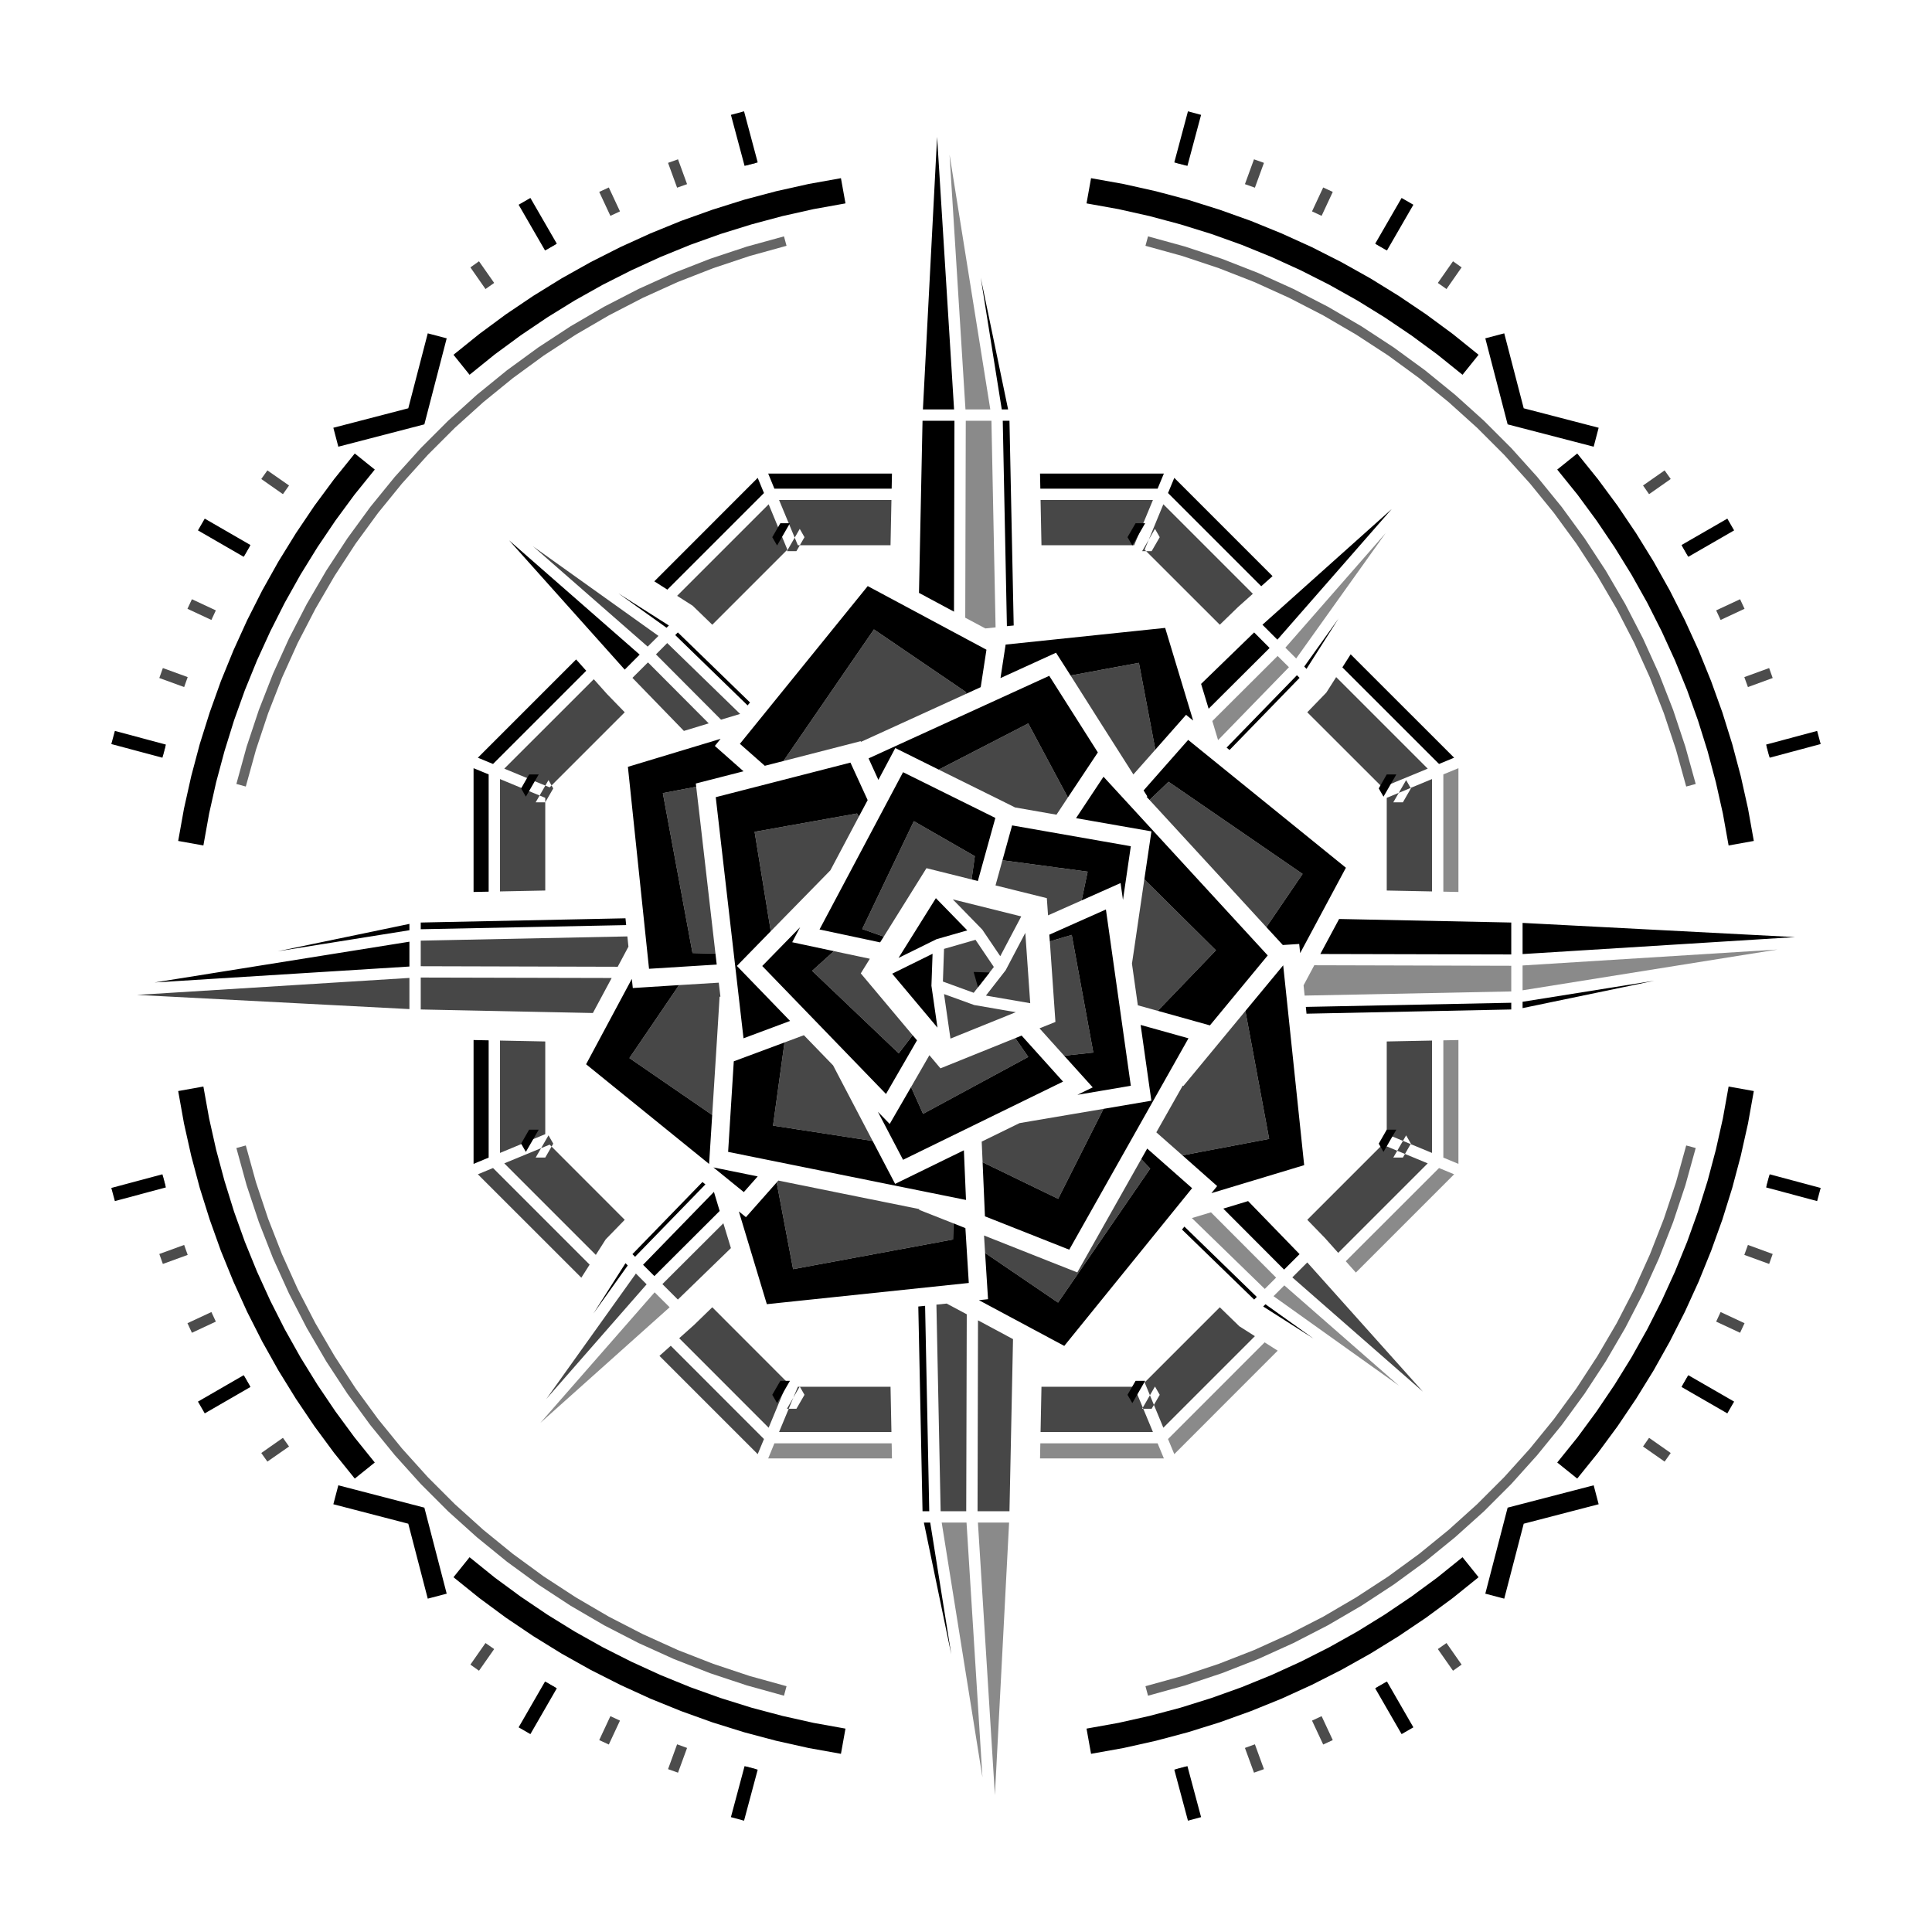
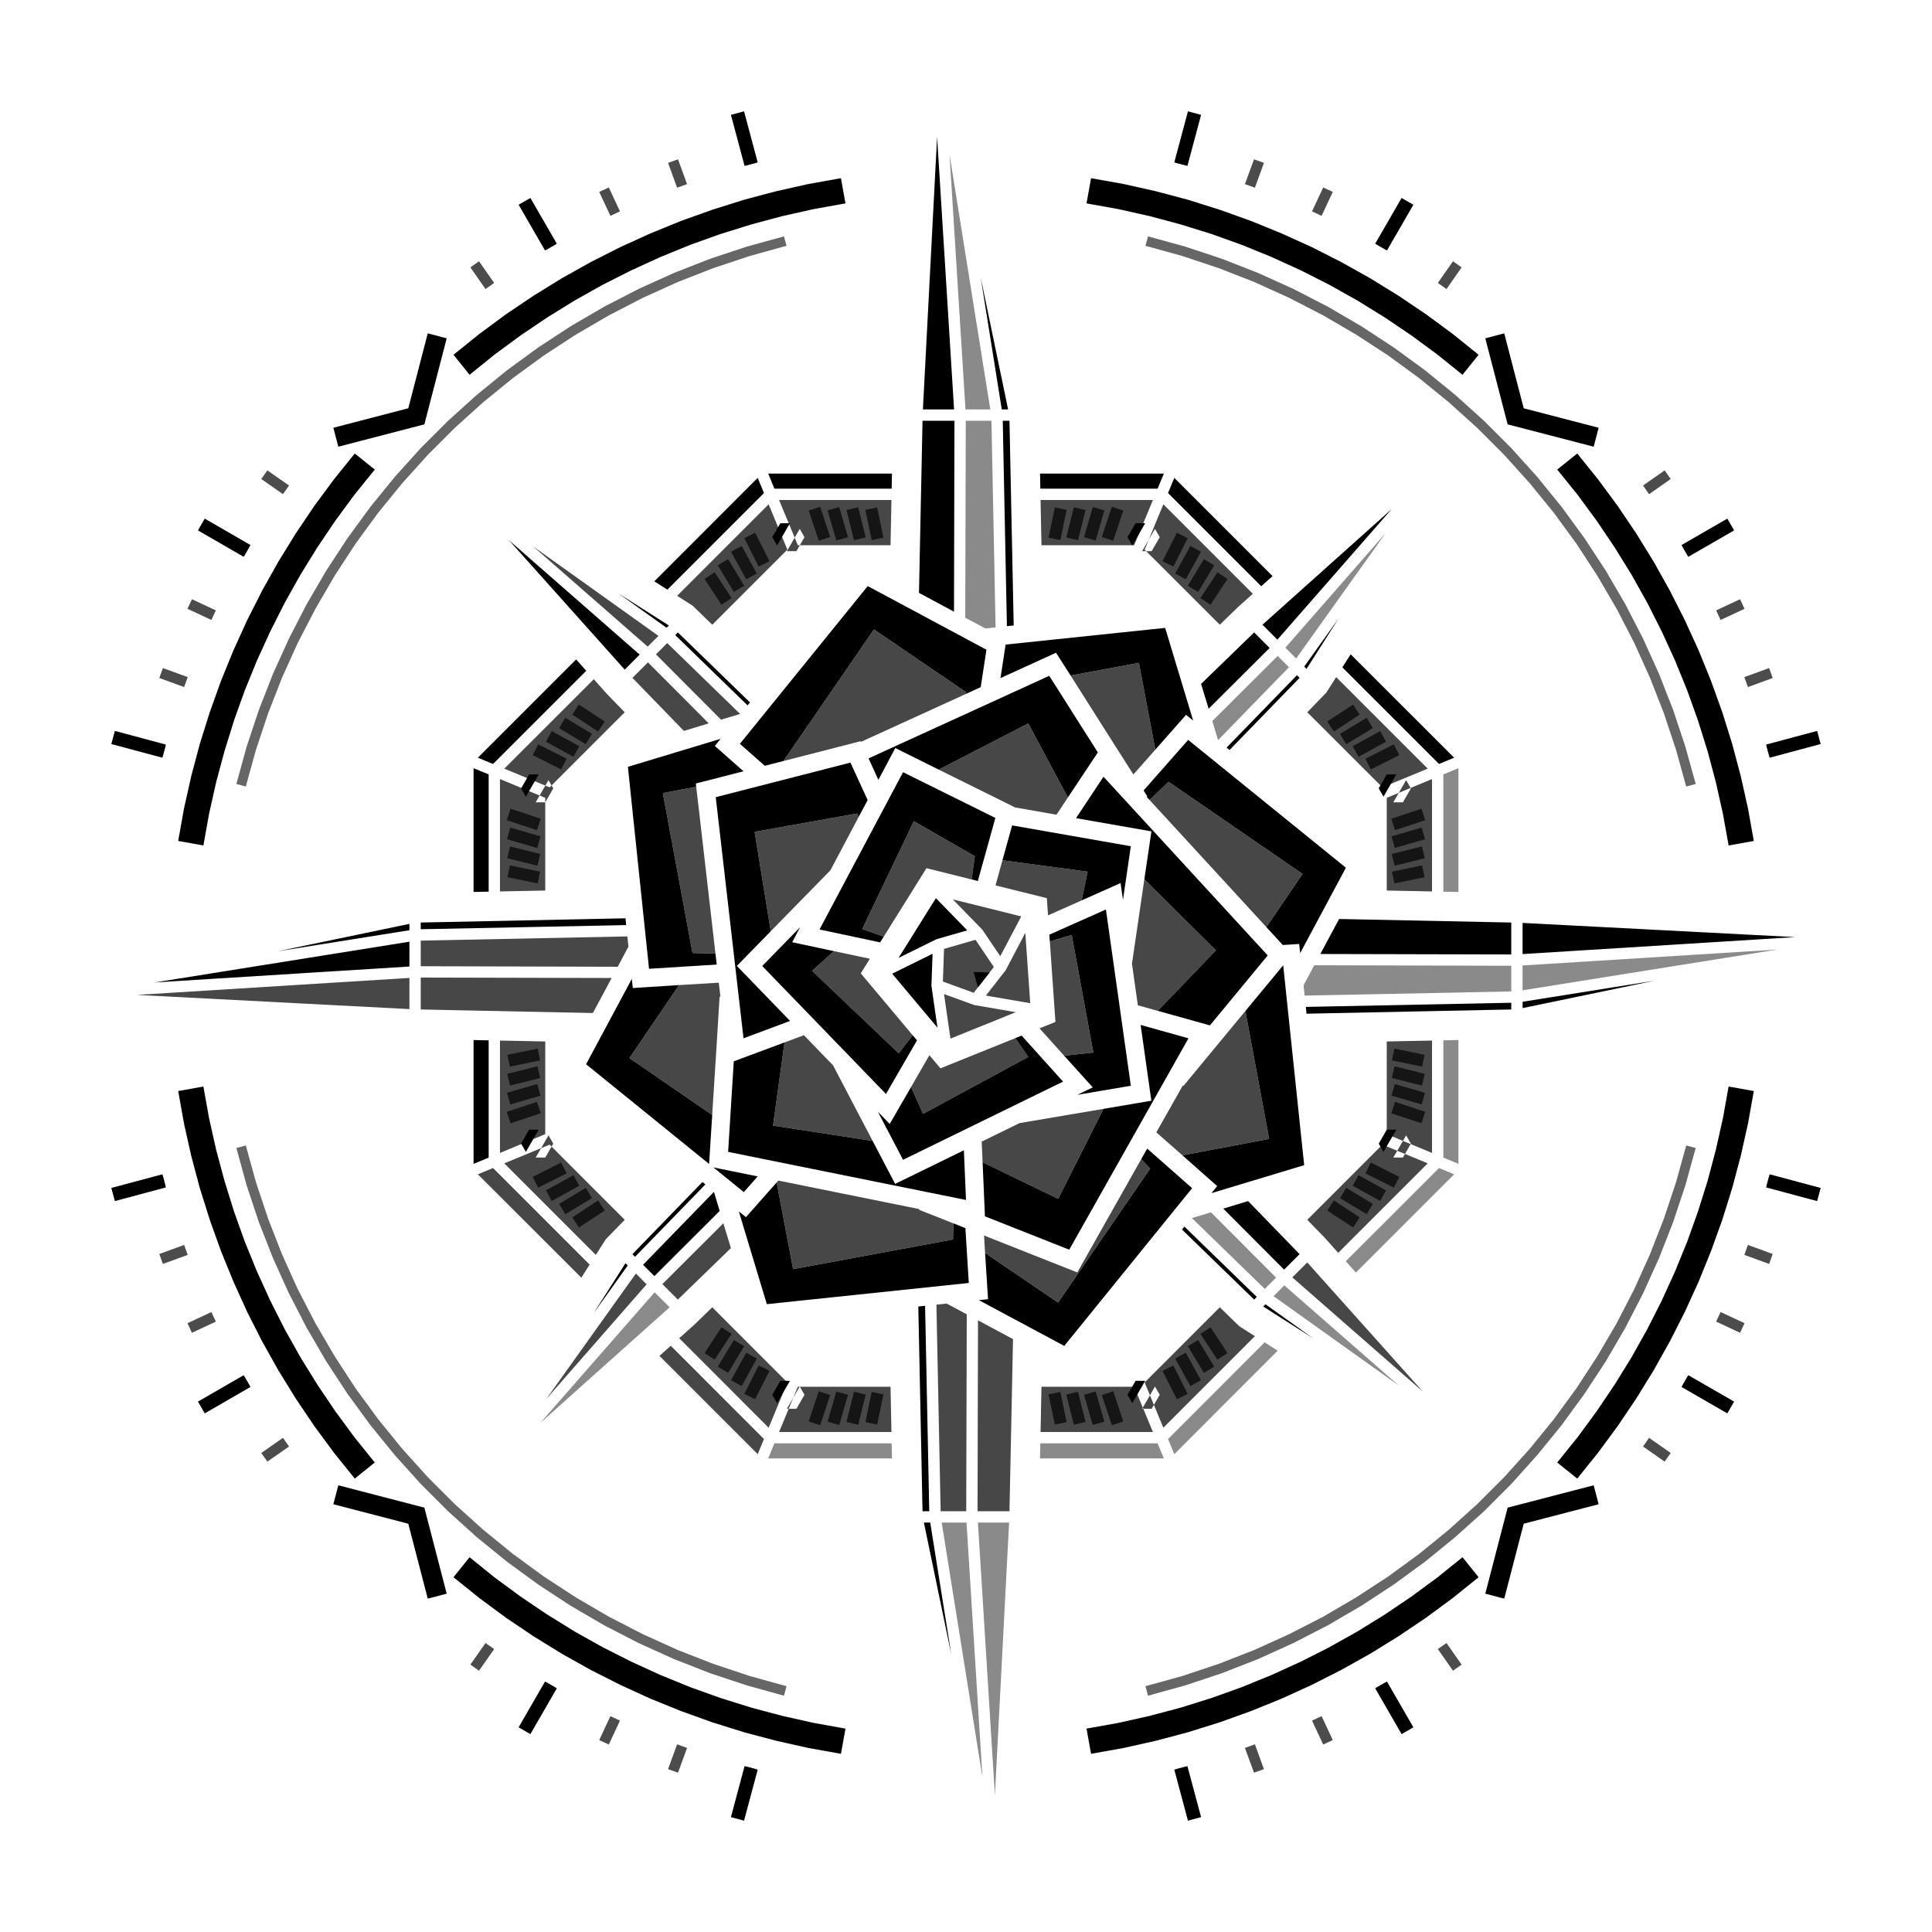
<svg xmlns="http://www.w3.org/2000/svg" viewBox="0 0 256 256" width="256" height="256">
  <g fill="currentColor" fill-rule="evenodd">
    <path d="M148.87 24.38L153.16 25.34L157.41 26.47L161.61 27.79L165.75 29.27L169.82 30.93L173.83 32.75L177.75 34.74L181.59 36.89L185.33 39.2L188.98 41.66L192.52 44.27L195.92 47.01L193.79 49.66L190.45 46.97L187.01 44.44L183.47 42.05L179.86 39.82L176.15 37.74L172.36 35.82L168.48 34.05L164.53 32.44L160.54 31.01L156.45 29.74L152.35 28.64L148.2 27.71L143.97 26.95L144.57 23.61ZM211.73 63.49L214.34 67.02L216.8 70.67L219.11 74.41L221.26 78.25L223.25 82.18L225.08 86.18L226.73 90.25L228.22 94.39L229.53 98.59L230.66 102.84L231.62 107.14L232.39 111.43L229.05 112.03L228.29 107.8L227.36 103.65L226.27 99.55L224.99 95.46L223.56 91.47L221.95 87.52L220.18 83.65L218.26 79.85L216.18 76.14L213.95 72.53L211.56 68.99L209.03 65.55L206.34 62.22L208.99 60.09ZM201.9 54.1L211.83 56.68L211.17 59.19L199.77 56.23L196.81 44.83L199.32 44.17ZM232.39 144.57L231.62 148.87L230.66 153.16L229.53 157.41L228.22 161.61L226.73 165.75L225.08 169.82L223.25 173.83L221.26 177.75L219.11 181.59L216.8 185.33L214.34 188.98L211.73 192.52L208.99 195.92L206.34 193.79L209.03 190.45L211.56 187.01L213.95 183.47L216.18 179.86L218.26 176.15L220.18 172.36L221.95 168.48L223.56 164.53L224.99 160.54L226.27 156.45L227.36 152.35L228.29 148.2L229.05 143.97ZM195.92 208.99L192.52 211.73L188.98 214.34L185.33 216.8L181.59 219.11L177.75 221.26L173.83 223.25L169.82 225.08L165.75 226.73L161.61 228.22L157.41 229.53L153.16 230.66L148.87 231.62L144.57 232.39L143.97 229.05L148.2 228.29L152.35 227.36L156.45 226.27L160.54 224.99L164.53 223.56L168.48 221.95L172.36 220.18L176.15 218.26L179.86 216.18L183.47 213.95L187.01 211.56L190.45 209.03L193.79 206.34ZM211.83 199.32L201.9 201.9L199.32 211.83L196.81 211.17L199.77 199.77L211.17 196.81ZM65.55 209.03L68.99 211.56L72.53 213.95L76.14 216.18L79.85 218.26L83.65 220.18L87.52 221.95L91.47 223.56L95.46 224.99L99.55 226.27L103.65 227.36L107.8 228.29L112.03 229.05L111.43 232.39L107.14 231.62L102.84 230.66L98.59 229.53L94.39 228.22L90.25 226.73L86.18 225.08L82.18 223.25L78.25 221.26L74.41 219.11L70.67 216.8L67.02 214.34L63.49 211.73L60.09 208.99L62.22 206.34ZM27.71 148.2L28.64 152.35L29.74 156.45L31.01 160.54L32.44 164.53L34.05 168.48L35.82 172.36L37.74 176.15L39.82 179.86L42.05 183.47L44.44 187.01L46.97 190.45L49.66 193.79L47.01 195.92L44.27 192.52L41.66 188.98L39.2 185.33L36.89 181.59L34.74 177.75L32.75 173.83L30.93 169.82L29.27 165.75L27.79 161.61L26.47 157.41L25.34 153.16L24.38 148.87L23.61 144.57L26.95 143.97ZM56.23 199.77L59.19 211.17L56.68 211.83L54.1 201.9L44.17 199.32L44.83 196.81ZM49.66 62.22L46.97 65.55L44.44 68.99L42.05 72.53L39.82 76.14L37.74 79.85L35.82 83.65L34.05 87.52L32.44 91.47L31.01 95.46L29.74 99.55L28.64 103.65L27.71 107.8L26.95 112.03L23.61 111.43L24.38 107.14L25.34 102.84L26.47 98.59L27.79 94.39L29.27 90.25L30.93 86.18L32.75 82.18L34.74 78.25L36.89 74.41L39.2 70.67L41.66 67.02L44.27 63.49L47.01 60.09ZM112.03 26.95L107.8 27.71L103.65 28.64L99.55 29.74L95.46 31.01L91.47 32.44L87.52 34.05L83.65 35.82L79.85 37.74L76.14 39.82L72.53 42.05L68.99 44.44L65.55 46.97L62.22 49.66L60.09 47.01L63.49 44.27L67.02 41.66L70.67 39.2L74.41 36.89L78.25 34.74L82.18 32.75L86.18 30.93L90.25 29.27L94.39 27.79L98.59 26.47L102.84 25.34L107.14 24.38L111.43 23.61ZM59.19 44.83L56.23 56.23L44.83 59.19L44.17 56.68L54.1 54.1L56.68 44.17ZM159.15 15.22L157.34 21.98L155.6 21.52L157.41 14.75ZM187.28 27.13L183.78 33.19L182.22 32.29L185.72 26.23ZM229.78 70.28L223.71 73.78L222.81 72.22L228.88 68.72ZM241.25 98.59L234.49 100.4L234.02 98.66L240.78 96.85ZM241.25 157.41L240.78 159.15L234.02 157.34L234.49 155.6ZM229.78 185.72L228.88 187.28L222.81 183.78L223.71 182.22ZM187.28 228.88L185.72 229.78L182.22 223.71L183.78 222.81ZM159.15 240.78L157.41 241.25L155.6 234.49L157.34 234.02ZM100.4 234.49L98.59 241.25L96.85 240.78L98.66 234.02ZM73.78 223.71L70.28 229.78L68.72 228.88L72.22 222.81ZM33.19 183.78L27.13 187.28L26.23 185.72L32.29 182.22ZM21.98 157.34L15.22 159.15L14.75 157.41L21.52 155.6ZM21.98 98.66L21.52 100.4L14.75 98.59L15.22 96.85ZM33.19 72.22L32.29 73.78L26.23 70.28L27.13 68.72ZM73.78 32.29L72.22 33.19L68.72 27.13L70.28 26.23ZM100.4 21.52L98.66 21.98L96.85 15.22L98.59 14.75ZM126.41 81.05L121.77 78.56L122.24 55.75L126.47 55.75ZM134.32 82.88L133.42 82.97L132.87 55.75L133.76 55.75ZM126.42 54.25L122.29 54.25L124.17 18.14ZM133.58 54.25L132.74 54.25L129.95 36.78ZM168.23 85.86L160.15 93.91L159.15 90.62L166.18 83.8ZM172.2 89.82L162.92 99.38L162.53 99.06L171.85 89.47ZM169.26 84.76L167.28 82.78L184.41 67.45ZM173.12 88.63L172.82 88.32L177.37 81.95ZM200.25 122.24L200.25 126.47L174.95 126.41L177.44 121.77ZM200.25 133.76L173.12 134.32L173.03 133.42L200.25 132.87ZM237.86 124.17L201.75 126.42L201.75 122.29ZM201.75 133.58L201.75 132.74L219.22 129.95ZM172.2 166.18L170.15 168.23L162.09 160.15L165.38 159.15ZM166.53 171.85L166.18 172.2L156.62 162.92L156.94 162.53ZM174.05 177.37L167.38 173.12L167.68 172.82ZM123.13 200.25L122.24 200.25L121.68 173.12L122.58 173.03ZM126.05 219.22L122.42 201.75L123.26 201.75ZM95.36 160.46L86.71 169.09L85.21 167.59L94.6 157.93ZM93.47 156.94L84.15 166.53L83.8 166.18L93.08 156.62ZM83.18 167.68L78.63 174.05L82.88 167.38ZM82.97 122.58L55.75 123.13L55.75 122.24L82.88 121.68ZM54.25 128.07L20.49 130.18L54.25 124.78ZM54.25 123.26L36.79 126.05L54.25 122.42ZM99.38 93.08L99.06 93.47L89.47 84.15L89.82 83.8ZM84.76 86.74L82.78 88.73L67.45 71.59ZM88.63 82.88L88.32 83.18L81.95 78.63ZM118.15 64.75L102.61 64.75L101.79 62.75L118.19 62.75ZM153.39 64.75L137.85 64.75L137.81 62.75L154.22 62.75ZM192.68 100.4L190.68 101.23L177.87 88.43L178.97 86.7ZM168.62 76.34L167.12 77.68L154.77 65.33L155.6 63.32ZM64.75 137.85L64.75 153.39L62.75 154.22L62.75 137.81ZM64.75 102.61L64.75 118.15L62.75 118.19L62.75 101.79ZM77.68 88.88L65.33 101.23L63.32 100.4L76.34 87.38ZM101.23 65.33L88.43 78.13L86.7 77.03L100.4 63.32ZM150.04 72.28L149.4 71.18L150.47 69.33L151.74 69.33ZM183.32 105.56L182.69 104.47L183.75 102.62L185.02 102.62ZM183.32 152.63L182.69 151.54L183.75 149.69L185.02 149.69ZM150.04 185.92L149.4 184.82L150.47 182.97L151.74 182.97ZM102.97 185.92L102.33 184.82L103.4 182.97L104.67 182.97ZM69.68 152.63L69.05 151.54L70.11 149.69L71.38 149.69ZM69.68 105.56L69.05 104.47L70.11 102.62L71.38 102.62ZM102.97 72.28L102.33 71.18L103.4 69.33L104.67 69.33ZM150.91 87.83L141.86 89.51L139.93 86.49L132.57 89.85L133.25 85.41L154.39 83.2ZM158.1 95.48L157.16 94.72L153.09 99.33L150.91 87.83L154.39 83.2ZM178.34 114.98L172.6 115.8L154.84 103.59L152.32 106L151.94 105.59L152.02 105.52L151.53 104.74L157.44 98.04ZM172.28 126.29L172.15 125.08L169.98 125.22L167.8 122.85L172.6 115.8L178.34 114.98ZM172.81 154.39L168.17 150.91L165.02 133.96L170.03 127.91ZM172.81 154.39L160.52 158.1L161.28 157.16L156.68 153.09L168.17 150.91ZM157.96 157.44L141.02 178.34L140.2 172.6L152.41 154.84L151.22 153.59L152.01 152.19ZM140.2 172.6L141.02 178.34L129.71 172.28L130.92 172.15L130.53 166.02ZM127.92 162.73L128.37 170L101.61 172.81L105.09 168.17L126.28 164.24L126.33 162.1ZM105.09 168.17L101.61 172.81L97.9 160.52L98.84 161.28L102.91 156.68ZM100.4 155.88L98.56 157.96L94.53 154.69ZM94.37 147.74L93.96 154.23L77.66 141.02L83.4 140.2ZM83.85 130.92L89.98 130.53L83.4 140.2L77.66 141.02L83.72 129.71ZM87.83 105.09L91.76 126.28L94.8 126.35L94.97 127.81L86 128.37L83.2 101.61ZM94.72 98.84L98.52 102.2L92.2 103.82L92.25 104.25L87.83 105.09L83.2 101.61L95.48 97.9ZM115.8 83.4L103.81 100.84L101.34 101.47L98.04 98.56L114.98 77.66ZM130.71 86.09L129.95 91.05L128.01 91.94L128.02 91.72L115.8 83.4L114.98 77.66ZM136.25 95.86L124.39 101.98L118.63 99.12L116.39 103.34L115.09 100.49L139.03 89.55ZM145.47 99.7L141.5 105.67L136.25 95.86L139.03 89.55ZM167.98 126.6L161.12 125.92L151.63 116.52L152.57 110.16L142.58 108.41L146.22 102.92ZM167.98 126.6L160.32 135.87L153.41 133.94L161.12 125.92ZM157.48 137.58L141.68 165.59L140.21 158.85L146.22 146.93L152.56 145.85L151.14 135.81ZM140.21 158.85L141.68 165.59L130.51 161.17L130.2 154ZM115.63 151.18L118.61 156.87L127.72 152.42L128 159L96.48 152.63L102.43 149.15ZM102.43 149.15L96.48 152.63L97.23 140.63L103.95 138.13ZM99.99 110.22L102.13 123.39L97.64 127.99L104.69 135.28L98.52 137.58L94.84 105.63ZM114.97 106.02L113.81 108.19L113.56 107.79L99.99 110.22L94.84 105.63L112.69 101.05ZM149.84 112.13L144.12 115.5L132.83 113.99L134.11 109.37ZM148.8 119.24L148.48 117.01L143.32 119.31L144.12 115.5L149.84 112.13ZM149.84 143.87L144.87 139.47L142.01 123.88L139.11 124.74L139.04 123.85L146.54 120.51ZM149.84 143.87L142.76 145.07L144.79 144.08L141 139.88L144.87 139.47ZM140.86 143.32L119.66 153.68L122.31 147.59L136.25 140.05L134.53 137.56L135.37 137.22ZM122.31 147.59L119.66 153.68L116.32 147.31L117.89 148.93L120.72 144.04ZM107.61 128.64L119.09 139.57L120.93 137.17L121.51 137.85L117.4 144.96L101 128ZM104.97 124.85L110.5 126.03L107.61 128.64L101 128L106.02 122.86ZM121.09 108.81L114.25 123.1L117.1 124.11L116.62 124.87L108.59 123.16L119.66 102.32ZM131.89 108.38L129.57 116.74L128.74 116.53L129.17 113.45L121.09 108.81L119.66 102.32ZM123.42 130.62L124.22 136.17L118.22 129.02L123.57 126.38ZM128.17 123.28L124.09 124.45L119.06 126.93L124.01 119.01ZM131.12 128.86L129.59 130.82L129.01 128.79Z" />
    <path d="M188.55 184.41L171.24 169.26L173.22 167.28ZM134.23 177.44L133.76 200.25L129.53 200.25L129.59 174.95ZM128.1 174.15L128.03 200.25L124.64 200.25L124.08 172.87L125.44 172.73ZM96.85 165.38L89.82 172.2L87.77 170.15L95.85 162.09ZM85.68 170.18L72.39 185.37L84.26 168.75ZM81.05 129.59L78.56 134.23L55.75 133.76L55.75 129.53ZM83.27 125.44L81.85 128.1L55.75 128.03L55.75 124.64L83.13 124.08ZM54.25 133.71L18.14 131.83L54.25 129.58ZM93.91 95.85L90.62 96.85L83.8 89.82L85.86 87.77ZM98.07 94.6L95.54 95.36L86.92 86.71L88.41 85.21ZM87.25 84.26L85.82 85.68L70.63 72.39ZM118 72.25L105.72 72.25L103.23 66.25L118.12 66.25ZM150.28 72.25L138 72.25L137.88 66.25L152.77 66.25ZM189.18 101.85L183.18 104.33L173.22 94.38L175.74 91.78L177.05 89.72ZM166.01 78.68L164.04 80.44L161.63 82.78L151.67 72.83L154.15 66.82ZM189.75 152.77L183.75 150.28L183.75 138L189.75 137.88ZM189.75 118.12L183.75 118L183.75 105.72L189.75 103.23ZM164.22 175.74L166.28 177.05L154.15 189.18L151.67 183.18L161.63 173.22ZM189.18 154.15L177.32 166.01L175.56 164.04L173.22 161.63L183.18 151.67ZM118.12 189.75L103.23 189.75L105.72 183.75L118 183.75ZM152.77 189.75L137.88 189.75L138 183.75L150.28 183.75ZM101.23 190.68L100.4 192.68L87.38 179.66L88.88 178.32ZM78.13 167.57L77.03 169.3L63.32 155.6L65.33 154.77ZM104.33 183.18L101.85 189.18L90 177.32L91.97 175.56L94.38 173.22ZM82.78 161.63L80.26 164.22L78.95 166.28L66.82 154.15L72.83 151.67ZM72.25 138L72.25 150.28L66.25 152.77L66.25 137.88ZM72.25 105.72L72.25 118L66.25 118.12L66.25 103.23ZM80.44 91.97L82.78 94.38L72.83 104.33L66.82 101.85L78.68 90ZM104.33 72.83L94.38 82.78L91.78 80.26L89.72 78.95L101.85 66.82ZM153.67 71.18L152.6 73.03L151.34 73.03L153.04 70.08ZM186.95 104.47L185.89 106.31L184.62 106.31L186.32 103.37ZM186.95 151.54L185.89 153.38L184.62 153.38L186.32 150.44ZM153.67 184.82L152.6 186.67L151.34 186.67L153.04 183.72ZM106.6 184.82L105.53 186.67L104.27 186.67L105.97 183.72ZM73.31 151.54L72.25 153.38L70.98 153.38L72.68 150.44ZM73.31 104.47L72.25 106.31L70.98 106.31L72.68 103.37ZM106.6 71.18L105.53 73.03L104.27 73.03L105.97 70.08ZM145.85 95.81L141.86 89.51L150.91 87.83ZM153.09 99.33L150.18 102.62L145.85 95.81L150.91 87.83ZM172.6 115.8L163.25 117.89L152.32 106L154.84 103.59ZM167.8 122.85L163.25 117.89L172.6 115.8ZM168.17 150.91L156.91 143.77L165.02 133.96ZM168.17 150.91L156.68 153.09L153.22 150.04L156.72 143.85L156.8 143.9L156.91 143.77ZM152.41 154.84L140.2 172.6L138.97 167.11L142.75 168.6L151.22 153.59ZM138.97 167.11L140.2 172.6L130.53 166.02L130.39 163.71ZM121.81 160.21L121.79 160.31L126.33 162.1L126.28 164.24L105.09 168.17L111.47 158.12ZM111.47 158.12L105.09 168.17L102.91 156.68L103.13 156.43ZM94.37 147.74L83.4 140.2L95.01 137.61ZM95.46 132.06L95.35 132.07L95.01 137.61L83.4 140.2L89.98 130.53L95.24 130.21ZM92.71 108.18L94.8 126.35L91.76 126.28L87.83 105.09ZM92.71 108.18L87.83 105.09L92.25 104.25ZM118.66 96.21L114.08 98.3L114.04 98.21L103.81 100.84L115.8 83.4ZM128.02 91.72L128.01 91.94L118.66 96.21L115.8 83.4ZM132.86 106.17L124.39 101.98L136.25 95.86ZM141.5 105.67L139.99 107.95L134.5 106.99L132.86 106.17L136.25 95.86ZM161.12 125.92L150.26 125.88L151.63 116.52ZM161.12 125.92L153.41 133.94L150.77 133.21L149.99 127.69L150.26 125.88ZM140.21 158.85L136.9 148.51L146.22 146.93ZM140.21 158.85L130.2 154L130.08 151.27L135.09 148.82L136.9 148.51ZM115.63 151.18L102.43 149.15L111.24 142.8ZM110.39 141.17L111.24 142.8L102.43 149.15L103.95 138.13L106.52 137.17ZM108.74 116.64L102.13 123.39L99.99 110.22ZM113.81 108.19L110.03 115.32L108.74 116.64L99.99 110.22L113.56 107.79ZM144.12 115.5L138.72 119.15L138.71 119.01L131.91 117.32L132.83 113.99ZM143.32 119.31L138.87 121.29L138.72 119.15L144.12 115.5ZM144.87 139.47L139.73 135.46L139.85 135.41L139.11 124.74L142.01 123.88ZM144.87 139.47L141 139.88L137.74 136.26L139.73 135.46ZM136.25 140.05L122.31 147.59L124.53 141.46L124.62 141.56L134.53 137.56ZM124.53 141.46L122.31 147.59L120.72 144.04L123.15 139.82ZM114.13 128.86L114.06 128.98L120.93 137.17L119.09 139.57L107.61 128.64ZM115.26 127.04L114.13 128.86L107.61 128.64L110.5 126.03ZM122.89 115.07L122.76 115.04L117.1 124.11L114.25 123.1L121.09 108.81ZM129.17 113.45L128.74 116.53L122.89 115.07L121.09 108.81ZM136.51 132.93L130.64 131.92L133.25 128.57L135.86 123.61ZM129.08 133.17L134.6 134.12L125.94 137.62L125.09 131.72ZM135.32 121.43L132.54 126.7L130.16 123.18L126.25 119.17ZM131.69 128.13L129.02 131.55L124.94 130.06L125.09 125.73L129.26 124.53Z" fill-opacity="0.72" />
-     <path d="M158.05 18.55L157.15 21.93L155.79 21.57L156.7 18.19ZM167.48 21.58L166.28 24.87L164.96 24.4L166.16 21.11ZM176.6 25.43L175.12 28.6L173.85 28.01L175.33 24.84ZM185.36 30.06L183.61 33.09L182.39 32.39L184.14 29.36ZM193.67 35.43L191.67 38.3L190.52 37.49L192.53 34.62ZM221.38 63.47L218.51 65.48L217.71 64.33L220.57 62.33ZM226.64 71.86L223.61 73.61L222.91 72.39L225.94 70.64ZM231.16 80.67L227.99 82.15L227.4 80.88L230.57 79.4ZM234.89 89.84L231.61 91.04L231.13 89.72L234.42 88.52ZM237.81 99.3L234.43 100.21L234.07 98.85L237.45 97.95ZM237.81 156.7L237.45 158.05L234.07 157.15L234.43 155.79ZM234.89 166.16L234.42 167.48L231.13 166.28L231.61 164.96ZM231.16 175.33L230.57 176.6L227.4 175.12L227.99 173.85ZM226.64 184.14L225.94 185.36L222.91 183.61L223.61 182.39ZM221.38 192.53L220.57 193.67L217.71 191.67L218.51 190.52ZM193.67 220.57L192.53 221.38L190.52 218.51L191.67 217.71ZM185.36 225.94L184.14 226.64L182.39 223.61L183.61 222.91ZM176.6 230.57L175.33 231.16L173.85 227.99L175.12 227.4ZM167.48 234.42L166.16 234.89L164.96 231.61L166.28 231.13ZM158.05 237.45L156.7 237.81L155.79 234.43L157.15 234.07ZM100.21 234.43L99.3 237.81L97.95 237.45L98.85 234.07ZM91.04 231.61L89.84 234.89L88.52 234.42L89.72 231.13ZM82.15 227.99L80.67 231.16L79.4 230.57L80.88 227.4ZM73.61 223.61L71.86 226.64L70.64 225.94L72.39 222.91ZM65.48 218.51L63.47 221.38L62.33 220.57L64.33 217.71ZM38.3 191.67L35.43 193.67L34.62 192.53L37.49 190.52ZM33.09 183.61L30.06 185.36L29.36 184.14L32.39 182.39ZM28.6 175.12L25.43 176.6L24.84 175.33L28.01 173.85ZM24.87 166.28L21.58 167.48L21.11 166.16L24.4 164.96ZM21.93 157.15L18.55 158.05L18.19 156.7L21.57 155.79ZM21.93 98.85L21.57 100.21L18.19 99.3L18.55 97.95ZM24.87 89.72L24.4 91.04L21.11 89.84L21.58 88.52ZM28.6 80.88L28.01 82.15L24.84 80.67L25.43 79.4ZM33.09 72.39L32.39 73.61L29.36 71.86L30.06 70.64ZM38.3 64.33L37.49 65.48L34.62 63.47L35.43 62.33ZM65.48 37.49L64.33 38.3L62.33 35.43L63.47 34.62ZM73.61 32.39L72.39 33.09L70.64 30.06L71.86 29.36ZM82.15 28.01L80.88 28.6L79.4 25.43L80.67 24.84ZM91.04 24.4L89.72 24.87L88.52 21.58L89.84 21.11ZM100.21 21.57L98.85 21.93L97.95 18.55L99.3 18.19Z" fill-opacity="0.7" />
+     <path d="M158.05 18.55L157.15 21.93L155.79 21.57L156.7 18.19ZM167.48 21.58L166.28 24.87L164.96 24.4L166.16 21.11ZM176.6 25.43L175.12 28.6L173.85 28.01L175.33 24.84ZM185.36 30.06L183.61 33.09L182.39 32.39L184.14 29.36ZM193.67 35.43L191.67 38.3L190.52 37.49L192.53 34.62ZM221.38 63.47L218.51 65.48L217.71 64.33L220.57 62.33ZM226.64 71.86L223.61 73.61L222.91 72.39L225.94 70.64ZM231.16 80.67L227.99 82.15L227.4 80.88L230.57 79.4ZM234.89 89.84L231.61 91.04L231.13 89.72L234.42 88.52ZM237.81 99.3L234.43 100.21L234.07 98.85L237.45 97.95ZM237.81 156.7L237.45 158.05L234.07 157.15L234.43 155.79ZM234.89 166.16L234.42 167.48L231.13 166.28L231.61 164.96ZM231.16 175.33L230.57 176.6L227.4 175.12L227.99 173.85ZM226.64 184.14L225.94 185.36L222.91 183.61L223.61 182.39ZM221.38 192.53L220.57 193.67L217.71 191.67L218.51 190.52ZM193.67 220.57L192.53 221.38L190.52 218.51L191.67 217.71ZM185.36 225.94L184.14 226.64L182.39 223.61L183.61 222.91ZM176.6 230.57L175.33 231.16L173.85 227.99L175.12 227.4ZM167.48 234.42L166.16 234.89L164.96 231.61L166.28 231.13ZM158.05 237.45L156.7 237.81L155.79 234.43L157.15 234.07ZM100.21 234.43L99.3 237.81L97.95 237.45L98.85 234.07ZM91.04 231.61L89.84 234.89L88.52 234.42L89.72 231.13ZM82.15 227.99L80.67 231.16L79.4 230.57L80.88 227.4ZM73.61 223.61L71.86 226.64L70.64 225.94L72.39 222.91ZM65.48 218.51L63.47 221.38L62.33 220.57L64.33 217.71ZM38.3 191.67L35.43 193.67L34.62 192.53L37.49 190.52ZM33.09 183.61L30.06 185.36L29.36 184.14L32.39 182.39ZM28.6 175.12L25.43 176.6L24.84 175.33L28.01 173.85ZM24.87 166.28L21.58 167.48L21.11 166.16L24.4 164.96ZM21.93 157.15L18.55 158.05L18.19 156.7L21.57 155.79ZM21.93 98.85L21.57 100.21L18.19 99.3L18.55 97.95ZM24.87 89.72L24.4 91.04L21.11 89.84L21.58 88.52ZM28.6 80.88L28.01 82.15L24.84 80.67L25.43 79.4ZM33.09 72.39L32.39 73.61L29.36 71.86L30.06 70.64ZM38.3 64.33L37.49 65.48L34.62 63.47L35.43 62.33ZM65.48 37.49L64.33 38.3L62.33 35.43L63.47 34.62ZM73.61 32.39L72.39 33.09L70.64 30.06L71.86 29.36ZM82.15 28.01L80.88 28.6L79.4 25.43L80.67 24.84ZM91.04 24.4L89.72 24.87L88.52 21.58L89.84 21.11ZM100.21 21.57L98.85 21.93L97.95 18.55L99.3 18.19ZM117.06 71.24L115.5 71.56L114.67 67.56L116.23 67.24ZM114.71 71.21L113.16 71.59L112.16 67.59L113.72 67.21ZM112.36 71.18L110.82 71.62L109.66 67.62L111.2 67.18ZM110 71.15L108.49 71.65L107.16 67.65L108.68 67.15ZM141.33 67.56L140.51 71.56L138.94 71.24L139.77 67.24ZM143.84 67.59L142.84 71.59L141.29 71.21L142.29 67.21ZM146.34 67.62L145.18 71.62L143.64 71.18L144.8 67.18ZM148.84 67.65L147.51 71.65L146 71.15L147.32 67.15ZM162.65 76.71L160.4 80.13L159.06 79.25L161.31 75.84ZM160.89 74.91L158.76 78.44L157.39 77.62L159.52 74.09ZM159.13 73.11L157.12 76.76L155.72 75.99L157.73 72.34ZM157.37 71.31L155.48 75.08L154.04 74.36L155.94 70.59ZM180.16 94.69L176.75 96.94L175.87 95.6L179.29 93.36ZM181.91 96.48L178.38 98.61L177.56 97.24L181.09 95.11ZM183.66 98.28L180.01 100.28L179.24 98.88L182.89 96.87ZM185.41 100.06L181.64 101.96L180.93 100.53L184.69 98.63ZM188.76 116.23L184.76 117.06L184.44 115.5L188.44 114.67ZM188.79 113.72L184.79 114.71L184.41 113.16L188.41 112.16ZM188.82 111.2L184.82 112.36L184.38 110.82L188.38 109.66ZM188.85 108.68L184.85 110L184.35 108.49L188.35 107.16ZM188.76 139.77L188.44 141.33L184.44 140.51L184.76 138.94ZM188.79 142.29L188.41 143.84L184.41 142.84L184.79 141.29ZM188.82 144.8L188.38 146.34L184.38 145.18L184.82 143.64ZM188.85 147.32L188.35 148.84L184.35 147.51L184.85 146ZM180.16 161.31L179.29 162.65L175.87 160.4L176.75 159.06ZM181.91 159.52L181.09 160.89L177.56 158.76L178.38 157.39ZM183.66 157.73L182.89 159.13L179.24 157.12L180.01 155.72ZM185.41 155.94L184.69 157.37L180.93 155.48L181.64 154.04ZM162.65 179.29L161.31 180.16L159.06 176.75L160.4 175.87ZM160.89 181.09L159.52 181.91L157.39 178.38L158.76 177.56ZM159.13 182.89L157.73 183.66L155.72 180.01L157.12 179.24ZM157.37 184.69L155.94 185.41L154.04 181.64L155.48 180.93ZM141.33 188.44L139.77 188.76L138.94 184.76L140.51 184.44ZM143.84 188.41L142.29 188.79L141.29 184.79L142.84 184.41ZM146.34 188.38L144.8 188.82L143.64 184.82L145.18 184.38ZM148.84 188.35L147.32 188.85L146 184.85L147.51 184.35ZM117.06 184.76L116.23 188.76L114.67 188.44L115.5 184.44ZM114.71 184.79L113.72 188.79L112.16 188.41L113.16 184.41ZM112.36 184.82L111.2 188.82L109.66 188.38L110.82 184.38ZM110 184.85L108.68 188.85L107.16 188.35L108.49 184.35ZM96.94 176.75L94.69 180.16L93.36 179.29L95.6 175.87ZM98.61 178.38L96.48 181.91L95.11 181.09L97.24 177.56ZM100.28 180.01L98.28 183.66L96.87 182.89L98.88 179.24ZM101.96 181.64L100.06 185.41L98.63 184.69L100.53 180.93ZM80.13 160.4L76.71 162.65L75.84 161.31L79.25 159.06ZM78.44 158.76L74.91 160.89L74.09 159.52L77.62 157.39ZM76.76 157.12L73.11 159.13L72.34 157.73L75.99 155.72ZM75.08 155.48L71.31 157.37L70.59 155.94L74.36 154.04ZM71.56 140.51L67.56 141.33L67.24 139.77L71.24 138.94ZM71.59 142.84L67.59 143.84L67.21 142.29L71.21 141.29ZM71.62 145.18L67.62 146.34L67.18 144.8L71.18 143.64ZM71.65 147.51L67.65 148.84L67.15 147.32L71.15 146ZM71.56 115.5L71.24 117.06L67.24 116.23L67.56 114.67ZM71.59 113.16L71.21 114.71L67.21 113.72L67.59 112.16ZM71.62 110.82L71.18 112.36L67.18 111.2L67.62 109.66ZM71.65 108.49L71.15 110L67.15 108.68L67.65 107.16ZM80.13 95.6L79.25 96.94L75.84 94.69L76.71 93.36ZM78.44 97.24L77.62 98.61L74.09 96.48L74.91 95.11ZM76.76 98.88L75.99 100.28L72.34 98.28L73.11 96.87ZM75.08 100.53L74.36 101.96L70.59 100.06L71.31 98.63ZM96.94 79.25L95.6 80.13L93.36 76.71L94.69 75.84ZM98.61 77.62L97.24 78.44L95.11 74.91L96.48 74.09ZM100.28 75.99L98.88 76.76L96.87 73.11L98.28 72.34ZM101.96 74.36L100.53 75.08L98.63 71.31L100.06 70.59Z" fill-opacity="0.7" />
    <path d="M157.06 32.68L161.93 34.3L166.71 36.17L171.39 38.29L175.95 40.64L180.39 43.23L184.68 46.04L188.83 49.07L192.81 52.31L196.63 55.75L200.26 59.38L203.69 63.19L206.93 67.17L209.96 71.32L212.77 75.61L215.36 80.05L217.71 84.61L219.83 89.29L221.7 94.07L223.32 98.94L224.69 103.88L223.43 104.22L222.08 99.34L220.47 94.51L218.63 89.8L216.55 85.2L214.22 80.68L211.66 76.3L208.89 72.05L205.9 67.96L202.71 64.04L199.32 60.28L195.72 56.68L191.96 53.29L188.04 50.1L183.95 47.11L179.7 44.34L175.33 41.79L170.81 39.46L166.2 37.37L161.49 35.53L156.66 33.92L151.78 32.57L152.12 31.32ZM224.69 152.12L223.32 157.06L221.7 161.93L219.83 166.71L217.71 171.39L215.36 175.95L212.77 180.39L209.96 184.68L206.93 188.83L203.69 192.81L200.26 196.63L196.63 200.26L192.81 203.69L188.83 206.93L184.68 209.96L180.39 212.77L175.95 215.36L171.39 217.71L166.71 219.83L161.93 221.7L157.06 223.32L152.12 224.69L151.78 223.43L156.66 222.08L161.49 220.47L166.2 218.63L170.81 216.54L175.33 214.22L179.7 211.66L183.95 208.89L188.04 205.9L191.96 202.71L195.72 199.32L199.32 195.72L202.71 191.96L205.9 188.04L208.89 183.95L211.66 179.7L214.22 175.33L216.55 170.81L218.63 166.2L220.47 161.49L222.08 156.66L223.43 151.78ZM33.92 156.66L35.53 161.49L37.37 166.2L39.45 170.81L41.79 175.33L44.34 179.7L47.11 183.95L50.1 188.04L53.29 191.96L56.68 195.72L60.28 199.32L64.04 202.71L67.96 205.9L72.05 208.89L76.3 211.66L80.68 214.22L85.19 216.54L89.8 218.63L94.51 220.47L99.34 222.08L104.22 223.43L103.88 224.69L98.94 223.32L94.07 221.7L89.29 219.83L84.61 217.71L80.05 215.36L75.61 212.77L71.32 209.96L67.17 206.93L63.19 203.69L59.38 200.26L55.75 196.63L52.31 192.81L49.07 188.83L46.04 184.68L43.23 180.39L40.64 175.95L38.29 171.39L36.17 166.71L34.3 161.93L32.68 157.06L31.32 152.12L32.57 151.78ZM104.22 32.57L99.34 33.92L94.51 35.53L89.8 37.37L85.19 39.46L80.68 41.79L76.3 44.34L72.05 47.11L67.96 50.1L64.04 53.29L60.28 56.68L56.68 60.28L53.29 64.04L50.1 67.96L47.11 72.05L44.34 76.3L41.79 80.68L39.45 85.2L37.37 89.8L35.53 94.51L33.92 99.34L32.57 104.22L31.32 103.88L32.68 98.94L34.3 94.07L36.17 89.29L38.29 84.61L40.64 80.05L43.23 75.61L46.04 71.32L49.07 67.17L52.31 63.19L55.75 59.38L59.38 55.75L63.19 52.31L67.17 49.07L71.32 46.04L75.61 43.23L80.05 40.64L84.61 38.29L89.29 36.17L94.07 34.3L98.94 32.68L103.88 31.32Z" fill-opacity="0.6" />
    <path d="M131.92 83.13L130.56 83.27L127.9 81.85L127.97 55.75L131.37 55.75ZM131.22 54.25L127.93 54.25L125.82 20.49ZM170.79 88.41L161.4 98.07L160.64 95.54L169.29 86.92ZM171.75 87.25L170.32 85.82L183.61 70.63ZM200.25 127.97L200.25 131.37L172.87 131.92L172.73 130.56L174.15 127.9ZM201.75 131.22L201.75 127.93L235.51 125.82ZM169.09 169.29L167.59 170.79L157.93 161.4L160.46 160.64ZM185.37 183.61L168.75 171.75L170.18 170.32ZM131.83 237.86L129.58 201.75L133.71 201.75ZM130.18 235.51L124.78 201.75L128.07 201.75ZM88.73 173.22L71.59 188.55L86.74 171.24ZM193.25 154.22L191.25 153.39L191.25 137.85L193.25 137.81ZM193.25 118.19L191.25 118.15L191.25 102.61L193.25 101.79ZM169.3 178.97L155.6 192.68L154.77 190.68L167.57 177.87ZM192.68 155.6L179.66 168.62L178.32 167.12L190.68 154.77ZM118.19 193.25L101.79 193.25L102.61 191.25L118.15 191.25ZM154.22 193.25L137.81 193.25L137.85 191.25L153.39 191.25Z" fill-opacity="0.46" />
  </g>
</svg>
